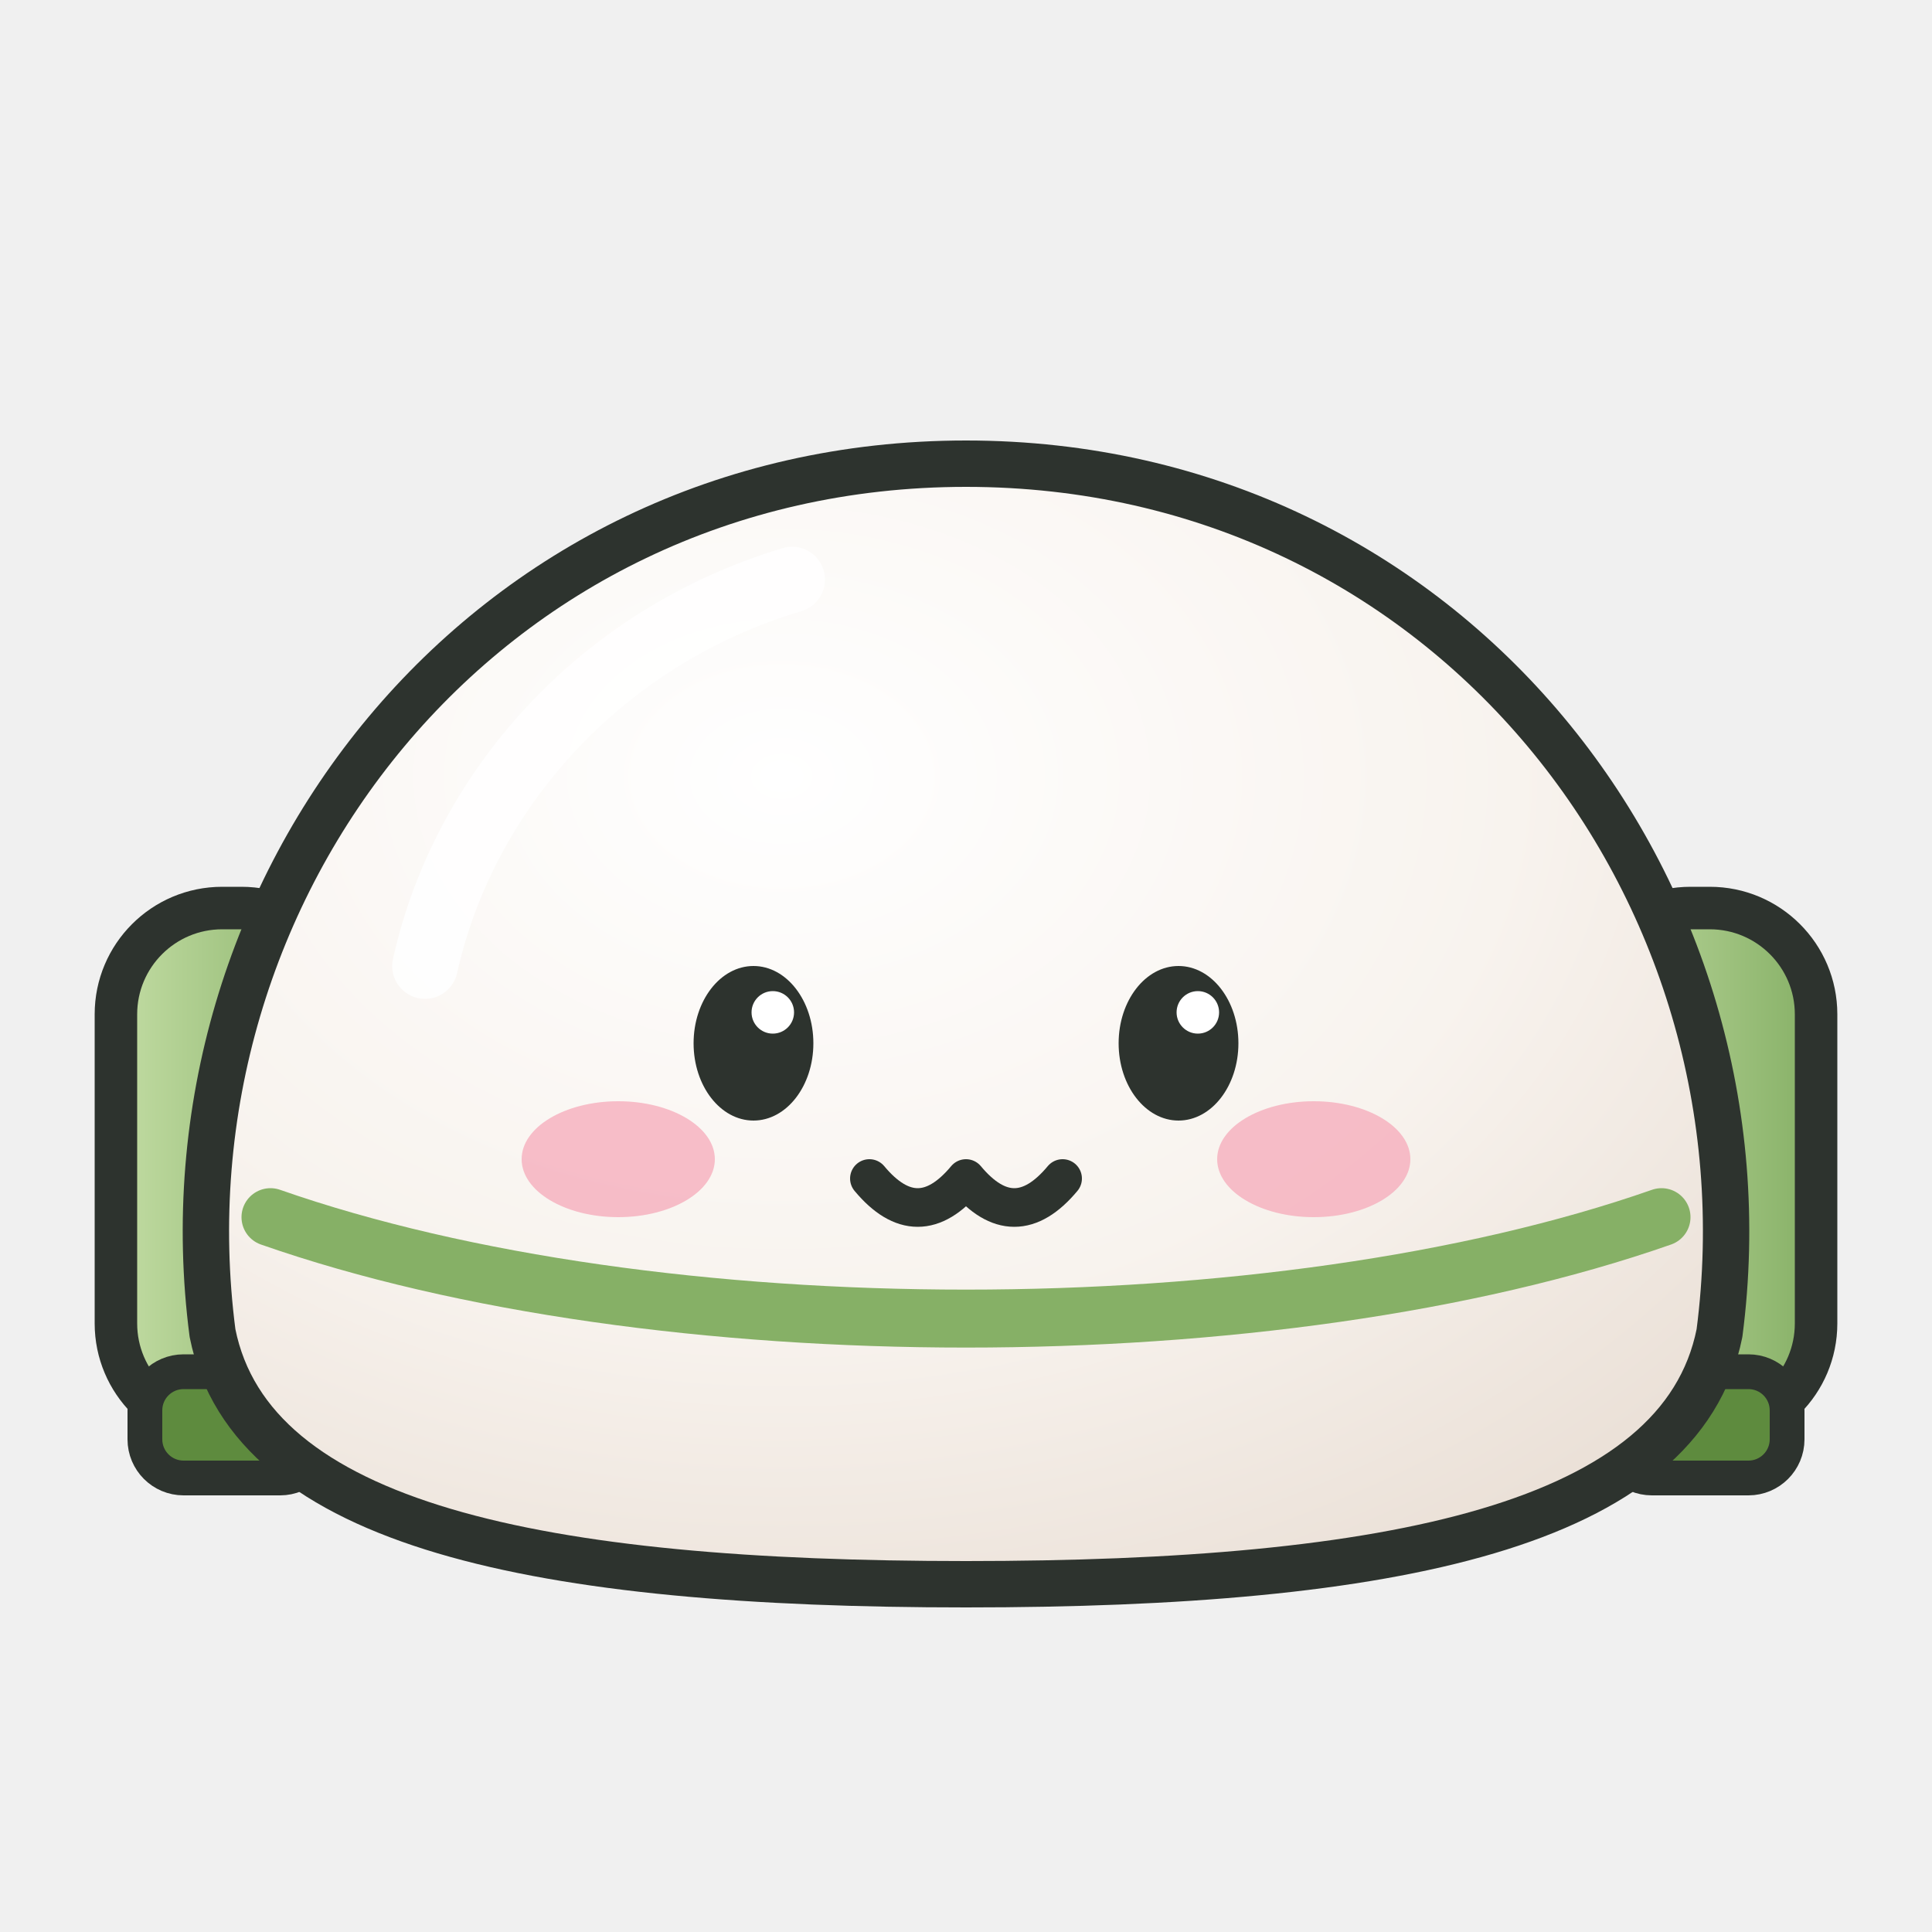
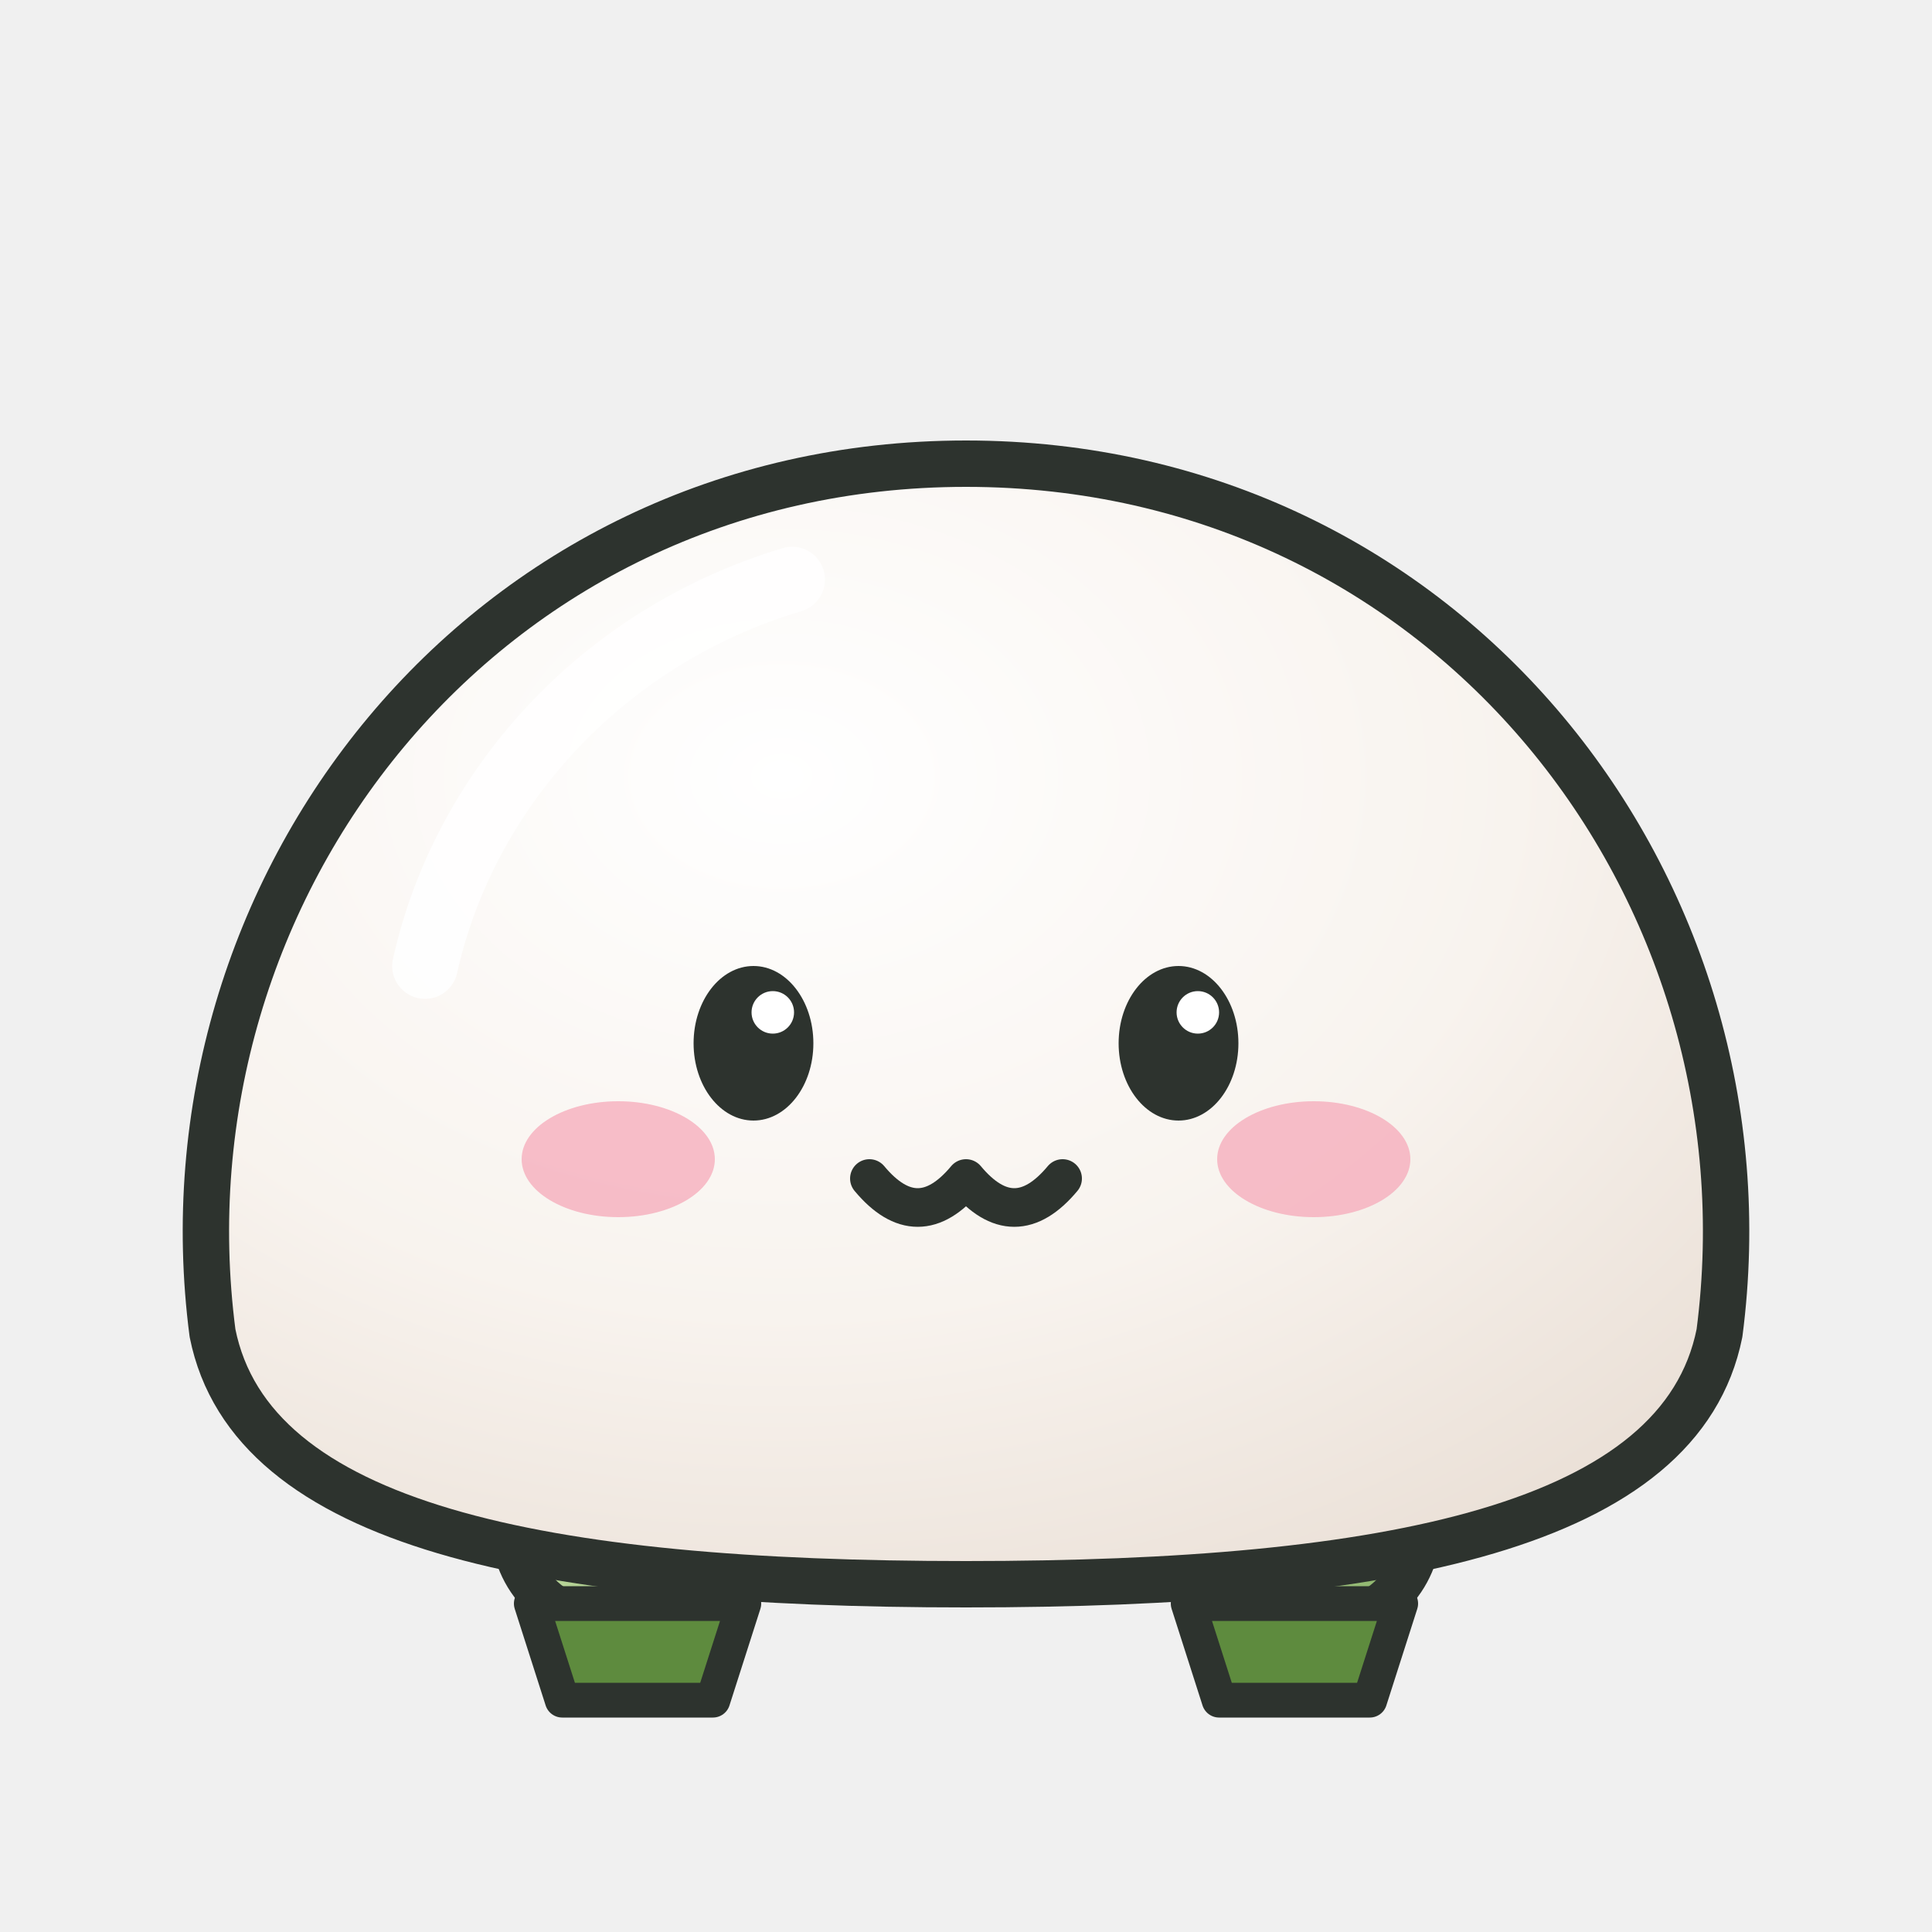
<svg xmlns="http://www.w3.org/2000/svg" viewBox="0 0 100 100">
  <defs>
    <radialGradient id="b" cx="38%" cy="28%" r="80%">
      <stop offset="0" stop-color="#fff" />
      <stop offset=".6" stop-color="#f8f3ee" />
      <stop offset="1" stop-color="#ebe1d8" />
    </radialGradient>
    <linearGradient id="p" x1="0" y1="0" x2="1" y2="0">
      <stop offset="0" stop-color="#c2dca3" />
      <stop offset="1" stop-color="#86b066" />
    </linearGradient>
  </defs>
-   <g stroke="#2d332e">
-     <rect x="6" y="47" width="12" height="27" rx="5.5" fill="url(#p)" stroke-width="2.2" />
-     <rect x="7.5" y="71" width="9" height="5.5" rx="2" fill="#5e8b3e" stroke-width="1.8" />
-     <rect x="82" y="47" width="12" height="27" rx="5.5" fill="url(#p)" stroke-width="2.2" />
-     <rect x="83.5" y="71" width="9" height="5.5" rx="2" fill="#5e8b3e" stroke-width="1.8" />
+   <g stroke="#2d332e" stroke-linejoin="round">
+     <rect x="26.5" y="66" width="13" height="18" rx="5" fill="url(#p)" stroke-width="2.2" />
+     <path d="M27.5 83h11l-1.6 5h-7.8z" fill="#5e8b3e" stroke-width="1.8" />
+     <rect x="60.5" y="66" width="13" height="18" rx="5" fill="url(#p)" stroke-width="2.2" />
+     <path d="M61.5 83h11l-1.6 5h-7.8z" fill="#5e8b3e" stroke-width="1.8" />
  </g>
  <path d="M11 69C8 46 25 24 50 24C75 24 92 46 89 69C87 79 72 82 50 82C28 82 13 79 11 69Z" fill="url(#b)" stroke="#2d332e" stroke-width="2.4" stroke-linejoin="round" />
  <path d="M22 50c2-9 9-17 19-20" stroke="#fff" stroke-width="3.4" stroke-linecap="round" fill="none" opacity=".85" />
-   <path d="M14 63c20 7 52 7 72 0" fill="none" stroke="#86b066" stroke-width="3" stroke-linecap="round" />
  <ellipse cx="32" cy="60" rx="5" ry="3" fill="#f6a9b9" opacity=".75" />
  <ellipse cx="68" cy="60" rx="5" ry="3" fill="#f6a9b9" opacity=".75" />
  <ellipse cx="39" cy="54" rx="3.1" ry="4" fill="#2d332e" />
  <ellipse cx="61" cy="54" rx="3.1" ry="4" fill="#2d332e" />
  <circle cx="40" cy="52.4" r="1.1" fill="#fff" />
  <circle cx="62" cy="52.4" r="1.1" fill="#fff" />
  <path d="M45 61q2.5 3 5 0q2.5 3 5 0" fill="none" stroke="#2d332e" stroke-width="2" stroke-linecap="round" stroke-linejoin="round" />
</svg>
